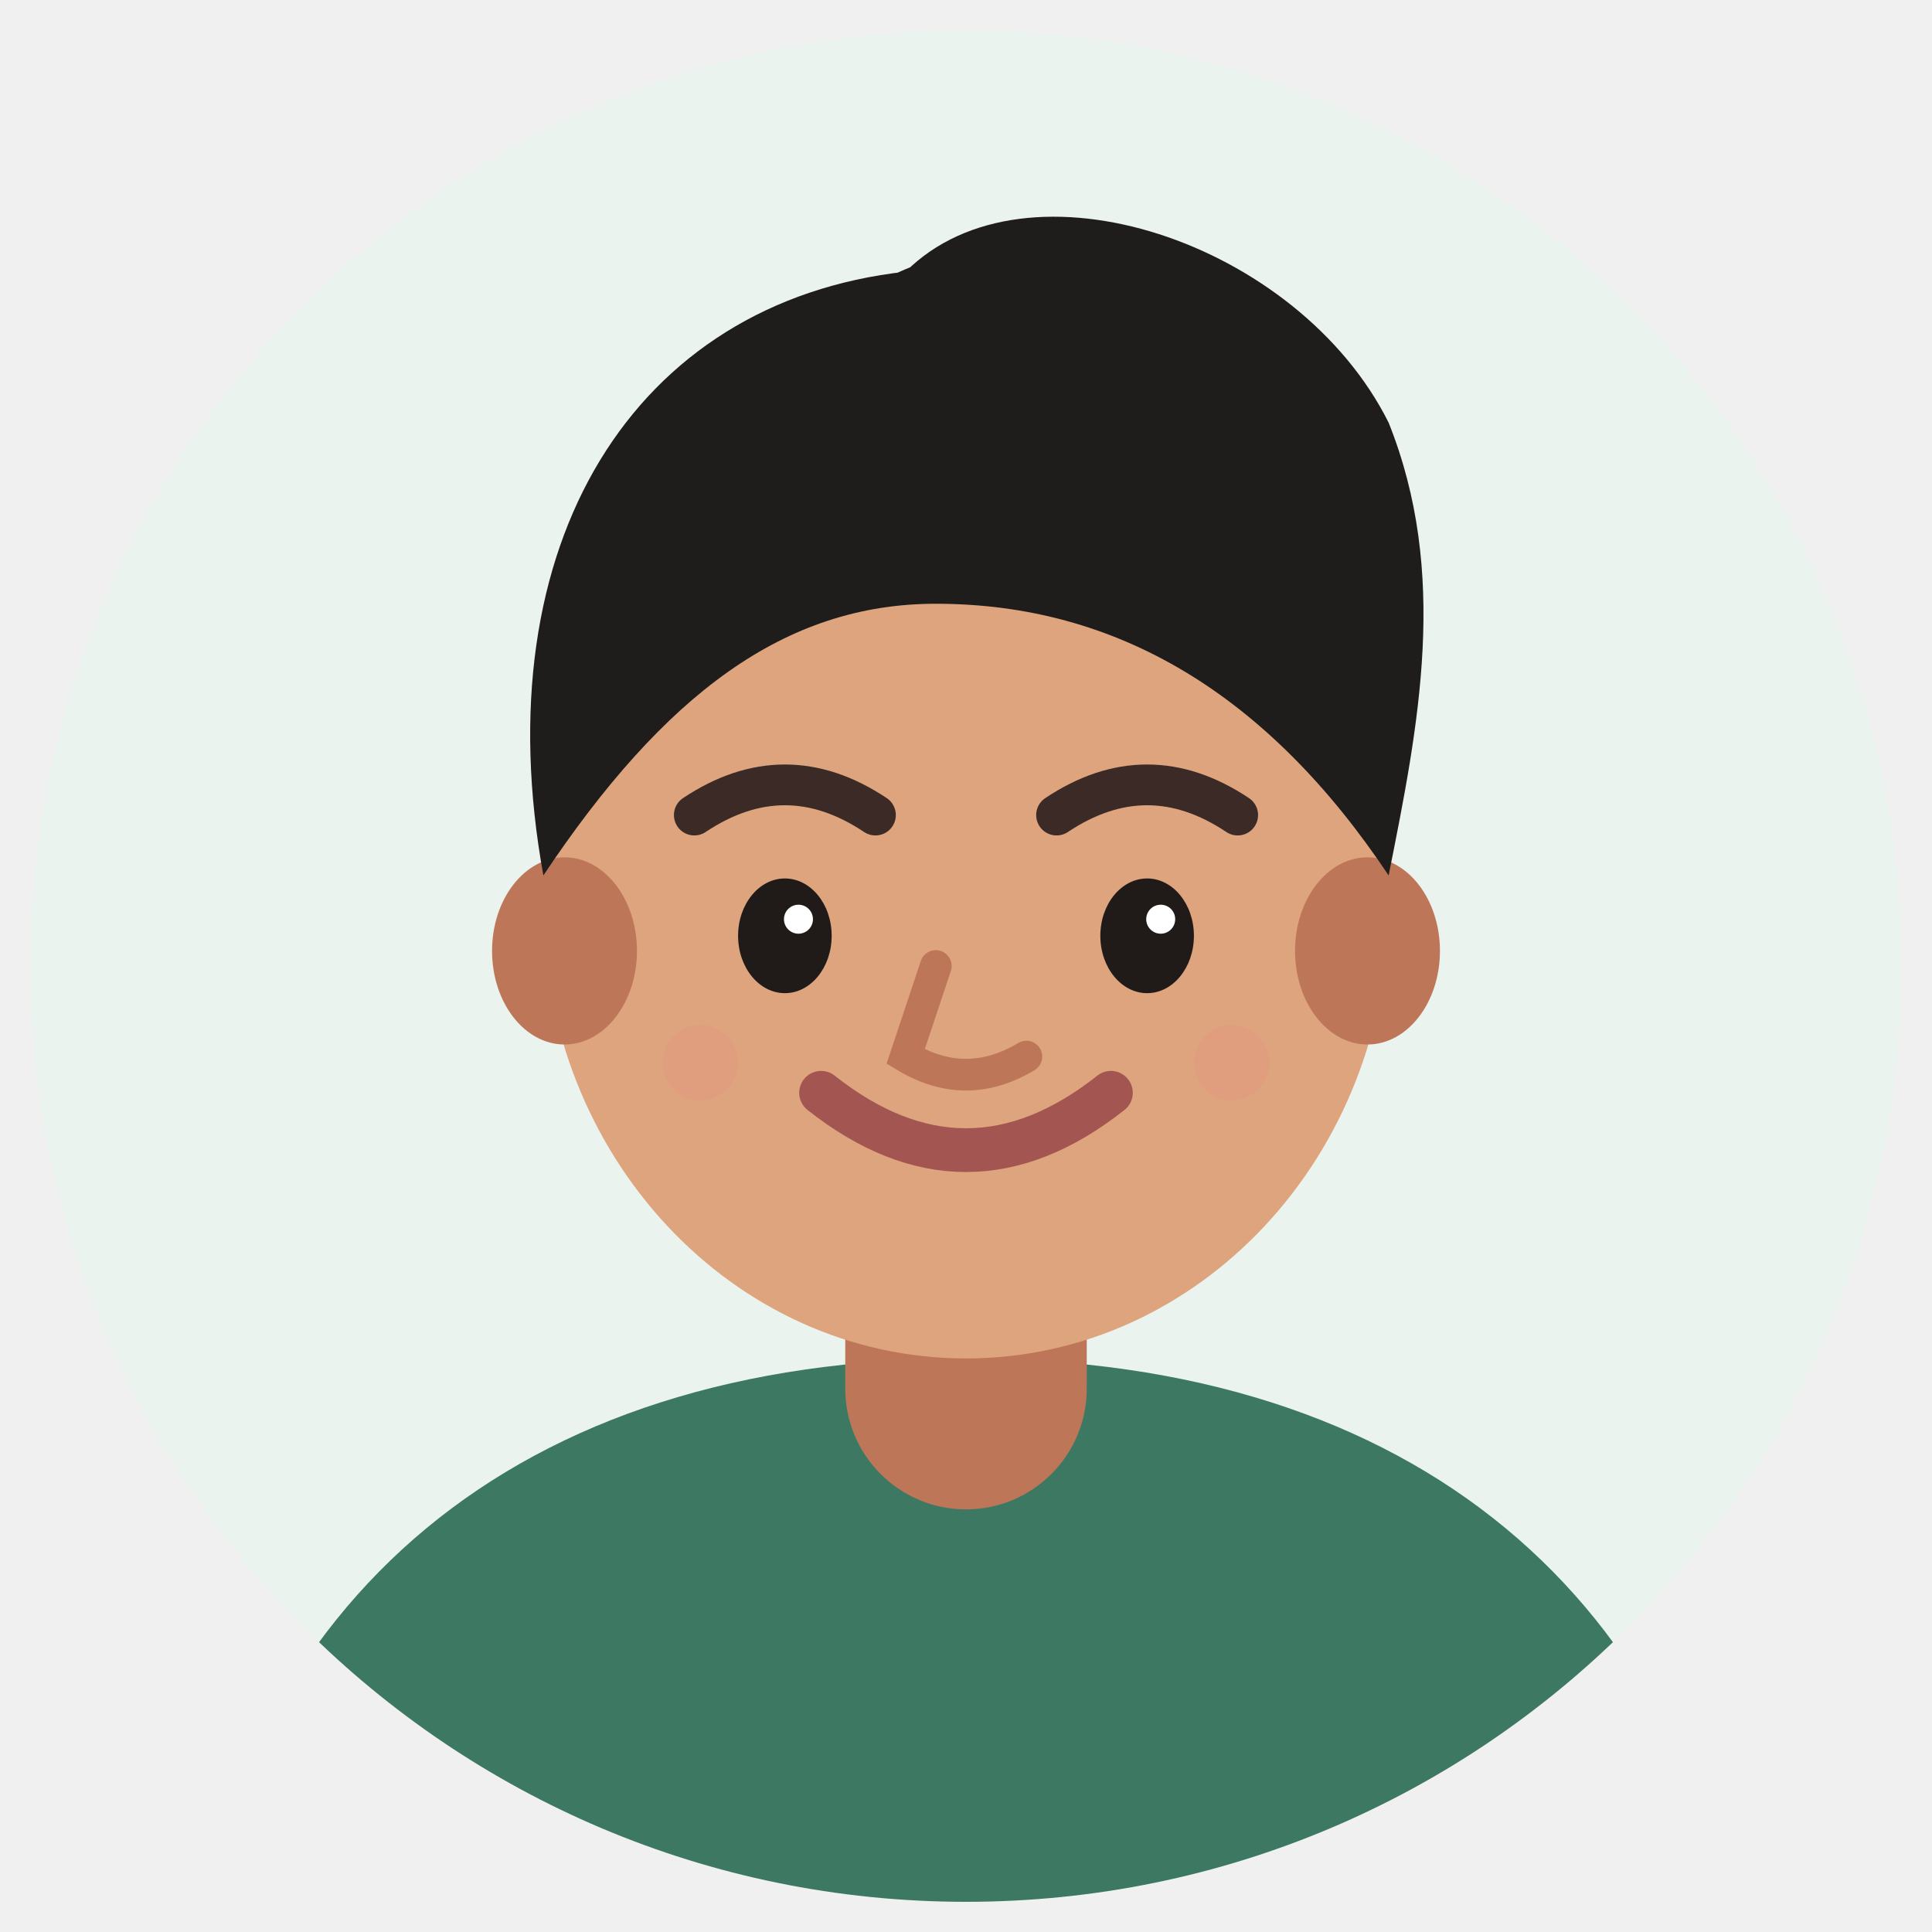
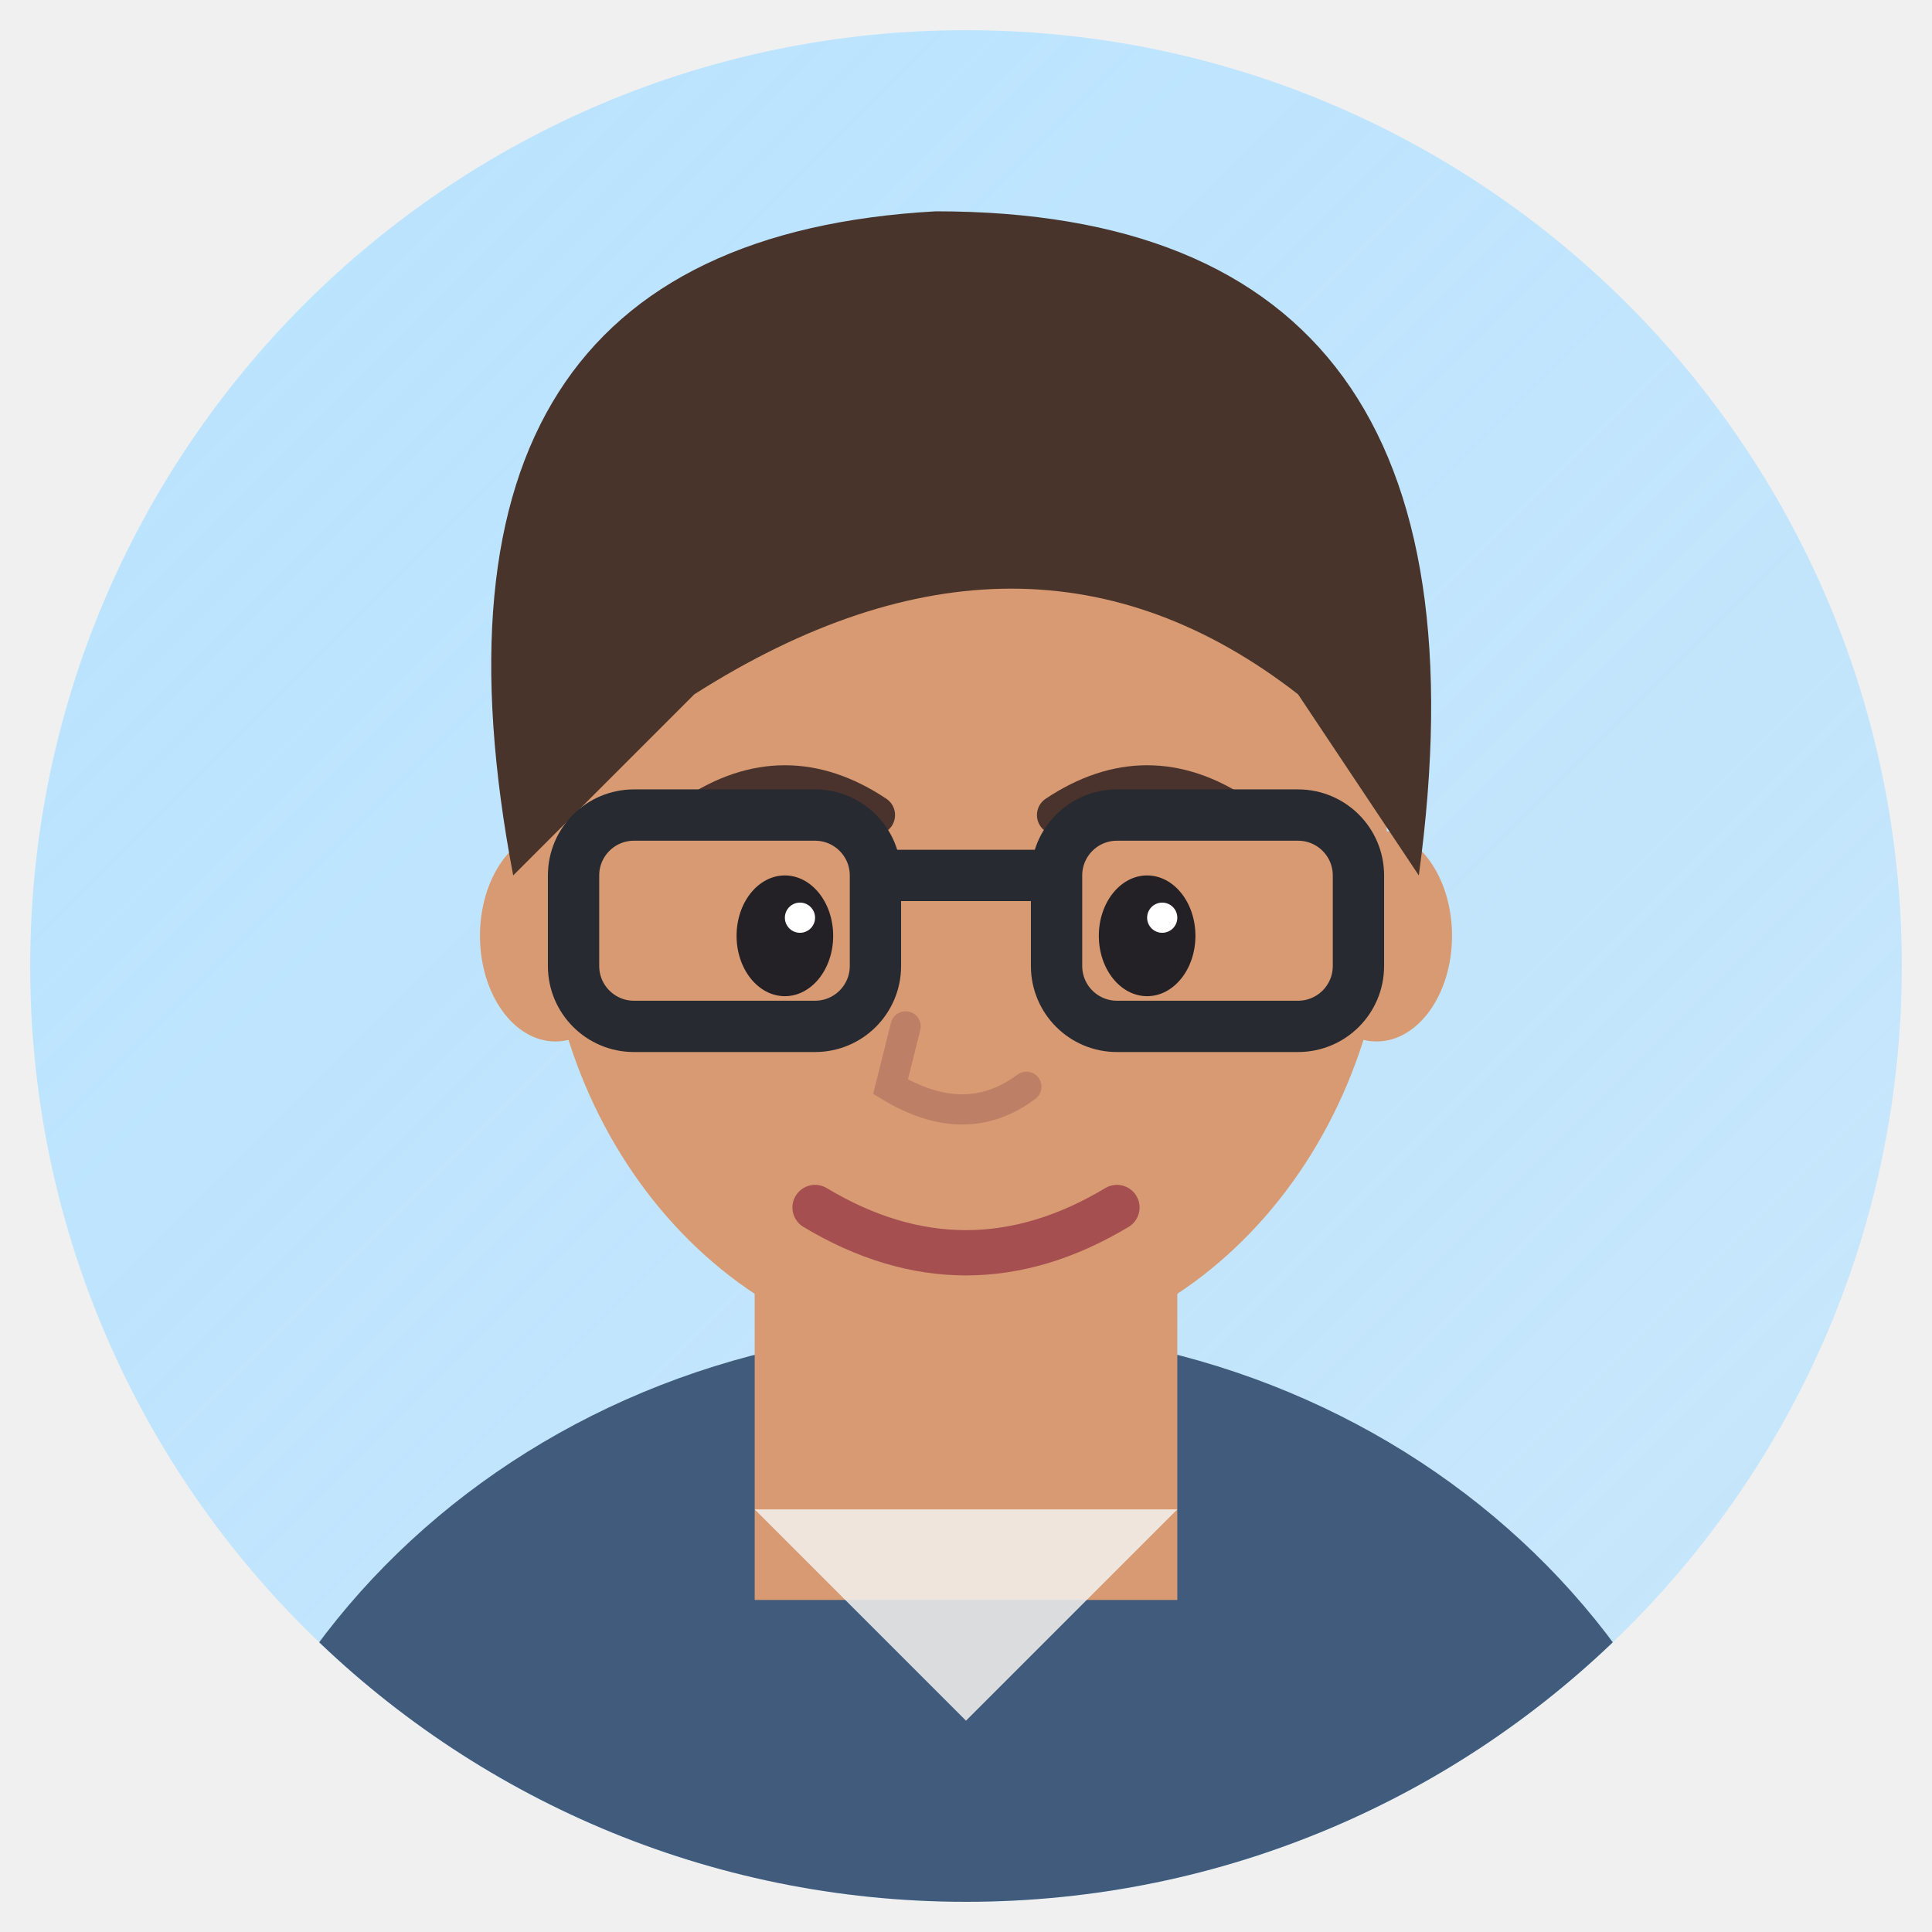
<svg xmlns="http://www.w3.org/2000/svg" width="64" height="64" viewBox="0 0 64 64">
  <defs>
-     <clipPath id="clip">
+     <clipPath id="c">
      <circle cx="32" cy="32" r="31" />
    </clipPath>
+     <linearGradient id="bg" x1="0" y1="0" x2="1" y2="1">
+       <stop stop-color="#b9e3ff" />
+       <stop offset="1" stop-color="#b9e3ff" stop-opacity=".72" />
+     </linearGradient>
  </defs>
-   <circle cx="32" cy="32" r="31" fill="#eaf3ee" />
-   <g clip-path="url(#clip)">
-     <path d="M6 66C8 53 17 45 32 45S56 53 58 66Z" fill="#3c7862" />
-     <rect x="28" y="39" width="8" height="11" rx="4" fill="#bd7758" />
-     <ellipse cx="32" cy="30" rx="14" ry="15" fill="#dda47e" />
-     <ellipse cx="18.7" cy="31.5" rx="2.4" ry="3.1" fill="#bd7758" />
-     <ellipse cx="45.3" cy="31.5" rx="2.4" ry="3.1" fill="#bd7758" />
-     <path d="M18 29C16 18 21 10 30 9C34 5 43 8 46 14C48 19 47 24 46 29C42 23 37 20 31 20C26 20 22 23 18 29Z M28 10C34 6 40 9 43 13C37 12 33 13 29 16Z" fill="#1f1d1c" />
-     <path d="M23 27Q26 25 29 27M35 27Q38 25 41 27" fill="none" stroke="#3b2a25" stroke-width="1.35" stroke-linecap="round" />
-     <ellipse cx="26" cy="31" rx="1.55" ry="1.9" fill="#201b19" />
-     <ellipse cx="38" cy="31" rx="1.55" ry="1.9" fill="#201b19" />
-     <circle cx="26.45" cy="30.45" r=".48" fill="#fff" />
-     <circle cx="38.45" cy="30.45" r=".48" fill="#fff" />
-     <path d="M31 32L30 35Q32 36.2 34 35" fill="none" stroke="#bd7758" stroke-width="1.05" stroke-linecap="round" />
-     <circle cx="23.2" cy="35.2" r="1.25" fill="#ee8a83" opacity=".23" />
-     <circle cx="40.8" cy="35.2" r="1.25" fill="#ee8a83" opacity=".23" />
-     <path d="M27.2 36.2Q32 40 36.8 36.2" fill="none" stroke="#a35651" stroke-width="1.45" stroke-linecap="round" />
+   <circle cx="32" cy="32" r="31" fill="url(#bg)" />
+   <g clip-path="url(#c)">
+     <ellipse cx="32" cy="68" rx="26" ry="24" fill="#405b7b" />
+     <path d="M25 42H39V53H25Z" fill="#d79a72" />
+     <ellipse cx="32" cy="29" rx="14" ry="16" fill="#d79a72" />
+     <ellipse cx="18.4" cy="31" rx="2.5" ry="3.5" fill="#d79a72" />
+     <ellipse cx="45.6" cy="31" rx="2.5" ry="3.5" fill="#d79a72" />
+     <path d="M17 29Q13 8 31 7Q50 7 47 29L43 23Q34 16 23 23Z" fill="#49342b" />
+     <path d="M23 27Q26 25 29 27M35 27Q38 25 41 27" stroke="#49332c" stroke-width="1.3" stroke-linecap="round" fill="none" />
+     <ellipse cx="26" cy="31" rx="1.6" ry="2" fill="#242126" />
+     <ellipse cx="38" cy="31" rx="1.6" ry="2" fill="#242126" />
+     <circle cx="26.5" cy="30.4" r=".5" fill="#fff" />
+     <circle cx="38.5" cy="30.4" r=".5" fill="#fff" />
+     <path d="M30 34L29.5 36Q32 37.5 34 36" stroke="#bd8066" stroke-width="1" fill="none" stroke-linecap="round" />
+     <path d="M27 40Q32 43 37 40" stroke="#a64f50" stroke-width="1.5" fill="none" stroke-linecap="round" />
+     <g fill="none" stroke="#282a31" stroke-width="1.7">
+       <rect x="19" y="27" width="10" height="7" rx="2" />
+       <rect x="35" y="27" width="10" height="7" rx="2" />
+       <path d="M29 29H35" />
+     </g>
+     <path d="M25 50L32 57L39 50" fill="#f4f2ef" opacity=".85" />
  </g>
</svg>
